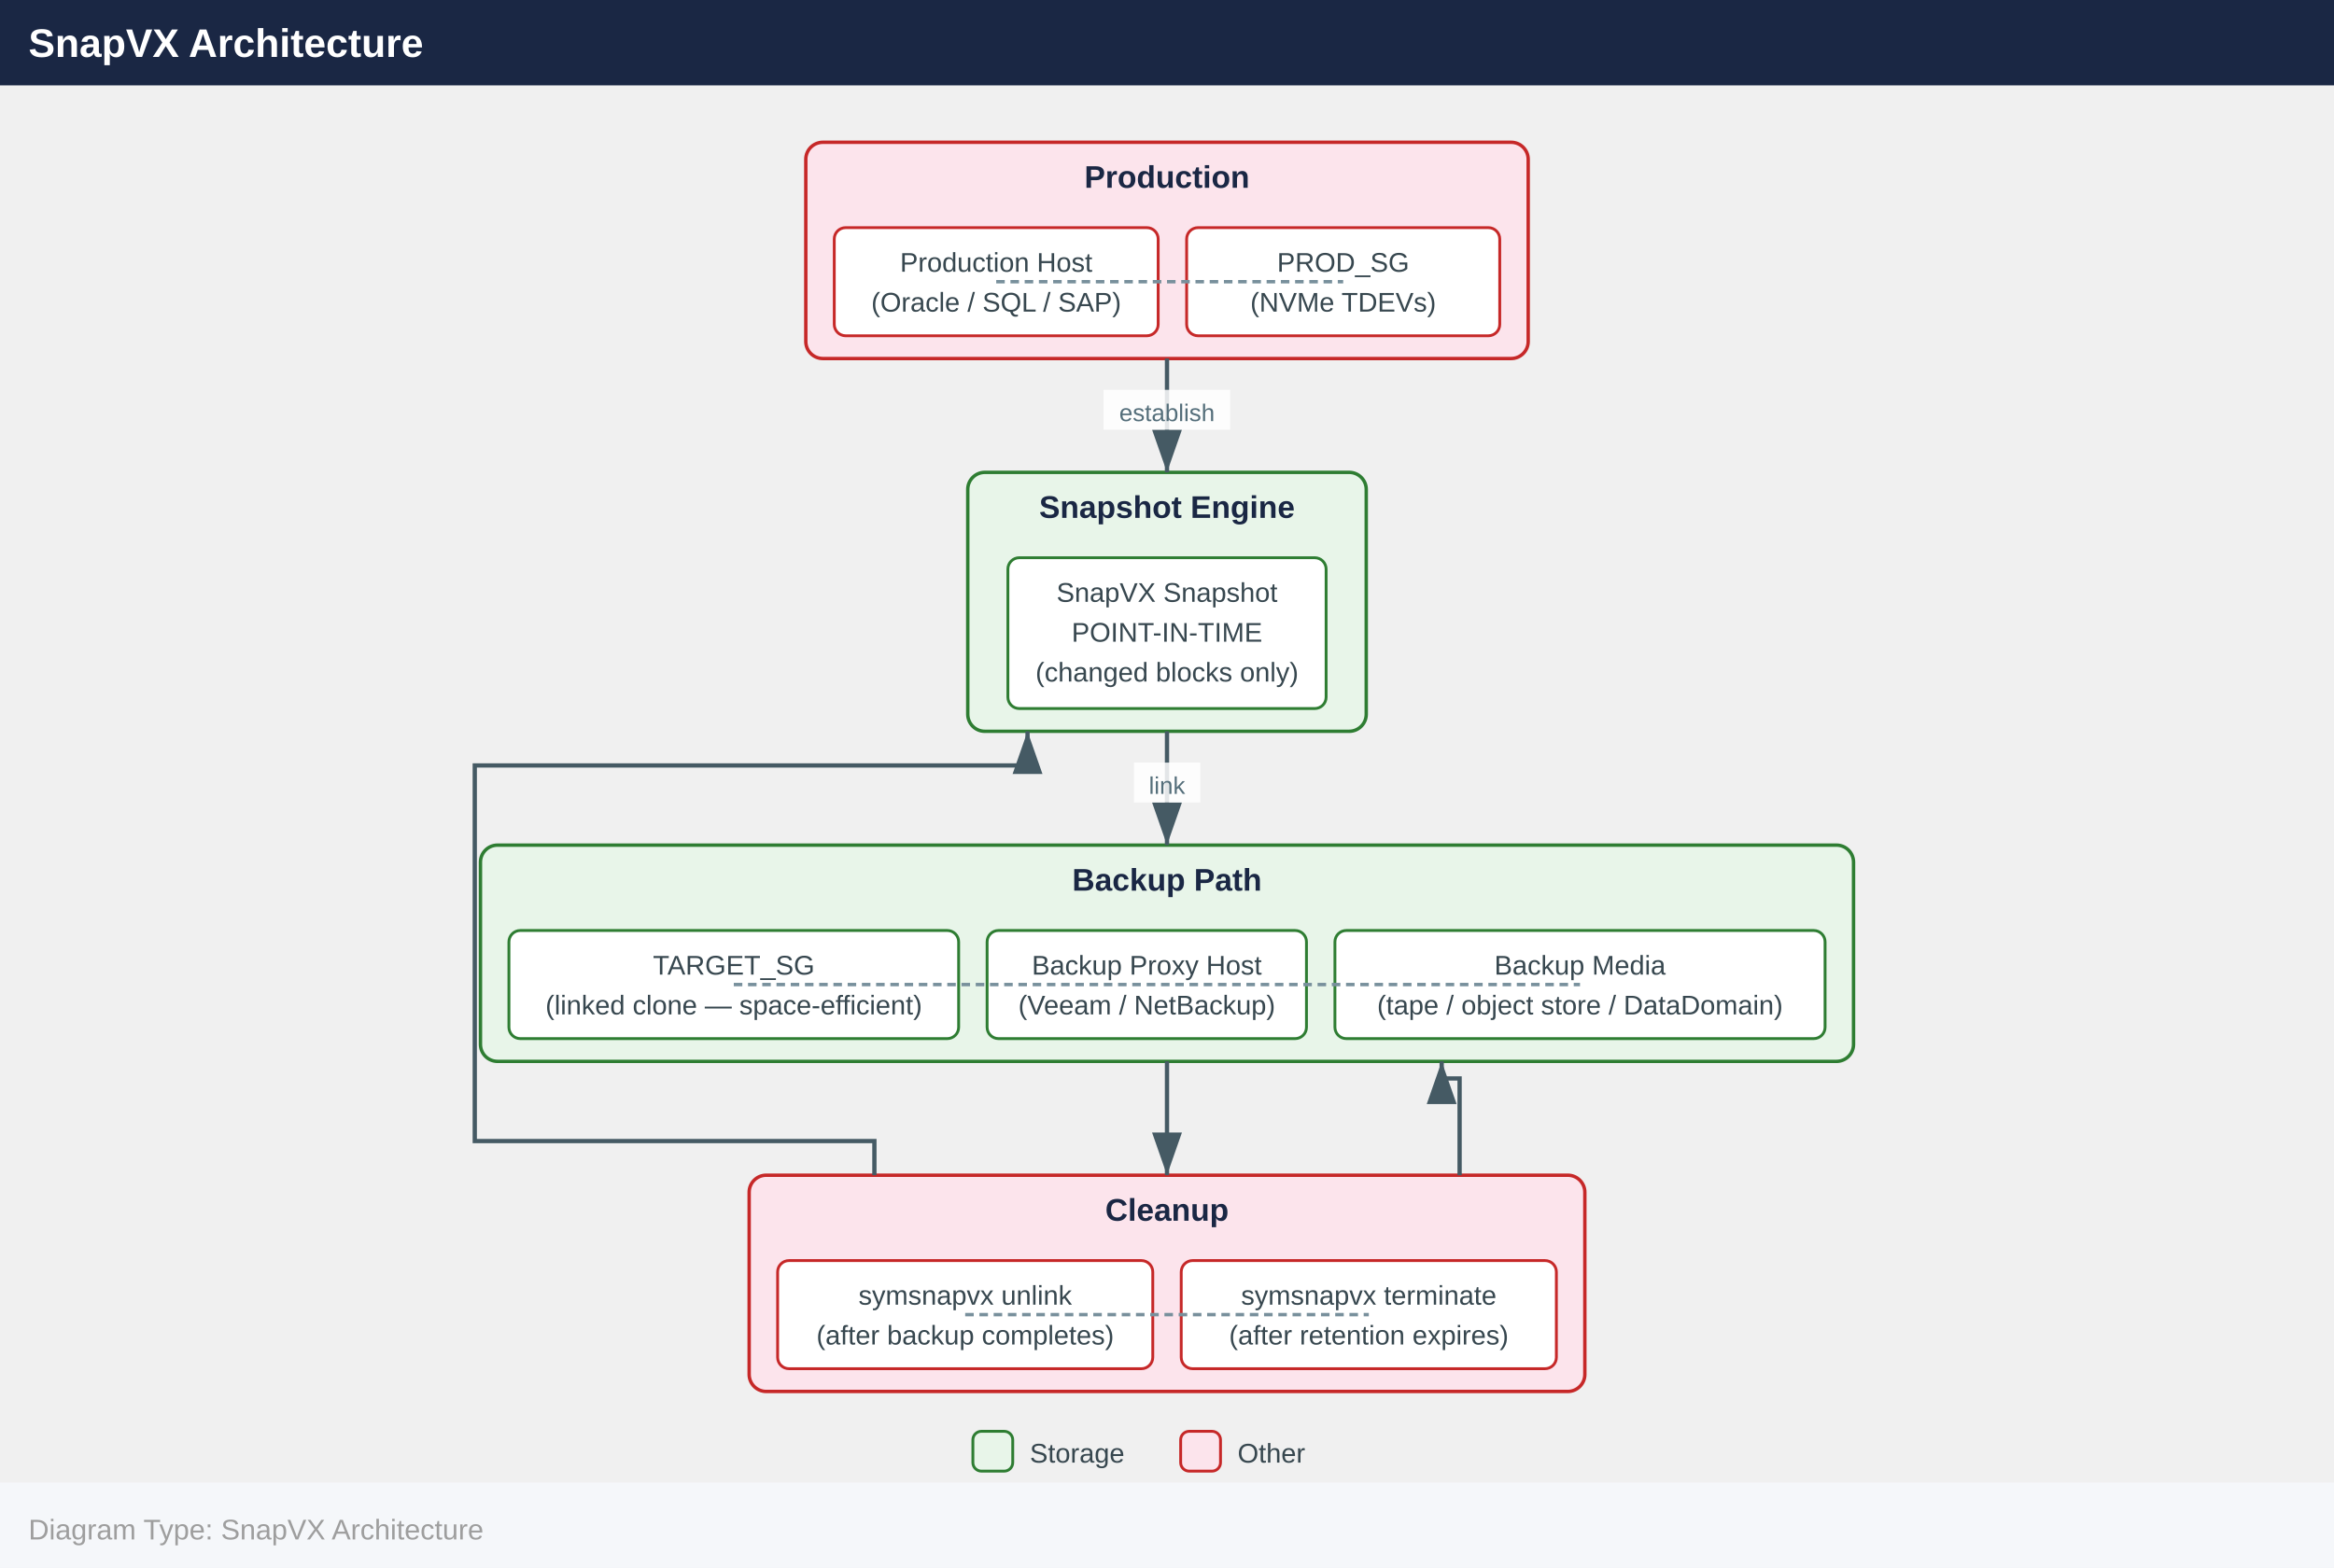
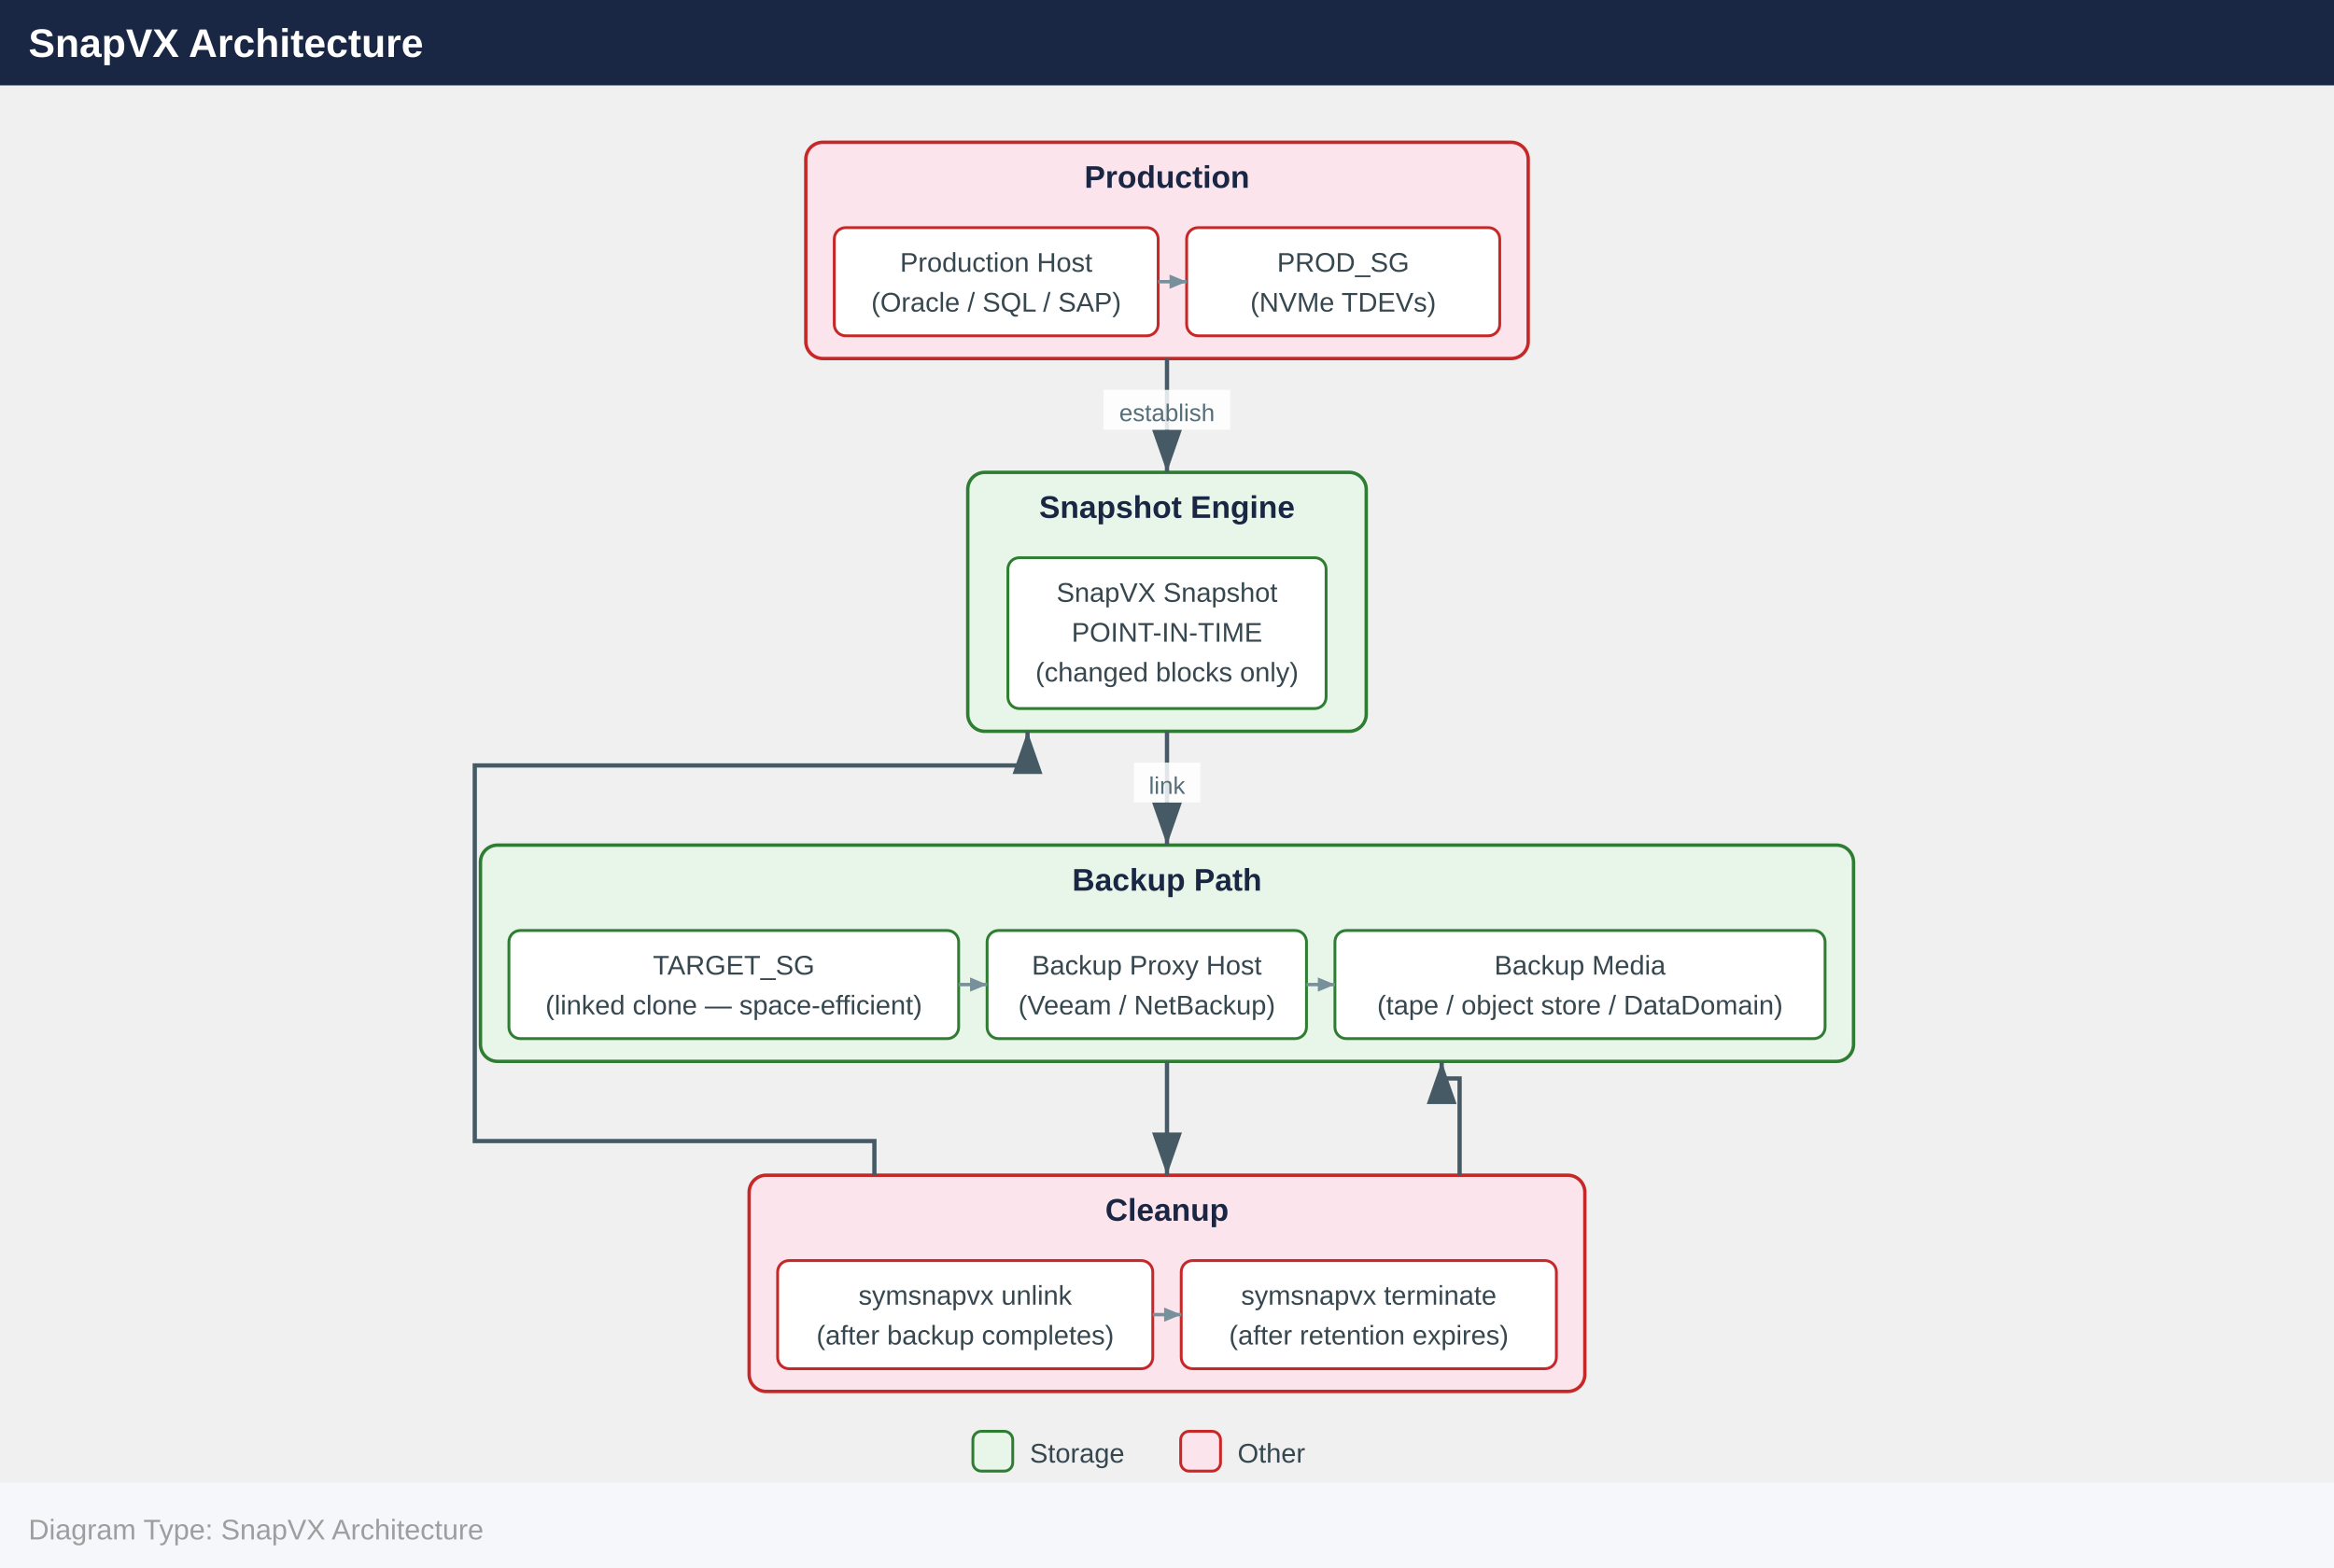
<svg xmlns="http://www.w3.org/2000/svg" width="820" height="551" viewBox="0 0 820 551">
  <defs>
+     <marker id="arrowsm" markerWidth="6" markerHeight="5" refX="6" refY="2.5" orient="auto" markerUnits="userSpaceOnUse">
+       <polygon points="0 0, 6 2.5, 0 5" fill="#78909c" />
+     </marker>
    <marker id="arrowhead" markerWidth="10" markerHeight="7" refX="10" refY="3.5" orient="auto">
      <polygon points="0 0, 10 3.5, 0 7" fill="#455a64" />
    </marker>
  </defs>
  <rect x="0" y="0" width="820" height="30" fill="#1a2744" />
  <text x="10" y="20" font-family="Arial,Helvetica,sans-serif" font-size="14" font-weight="bold" fill="#ffffff">SnapVX Architecture</text>
  <rect x="283.1" y="50.0" width="253.8" height="76.0" rx="6" fill="#fce4ec" stroke="#c62828" stroke-width="1.2" />
  <text x="410.0" y="66.0" text-anchor="middle" font-family="Arial,Helvetica,sans-serif" font-size="11" font-weight="700" fill="#1a2744">Production</text>
  <rect x="293.1" y="80.0" width="113.8" height="38.0" rx="4" fill="#ffffff" stroke="#c62828" stroke-width="1" />
  <text x="350.0" y="95.5" text-anchor="middle" font-family="Arial,Helvetica,sans-serif" font-size="9.5" fill="#37474f">Production Host</text>
  <text x="350.0" y="109.5" text-anchor="middle" font-family="Arial,Helvetica,sans-serif" font-size="9.5" fill="#37474f">(Oracle / SQL / SAP)</text>
  <rect x="416.9" y="80.0" width="110.0" height="38.0" rx="4" fill="#ffffff" stroke="#c62828" stroke-width="1" />
  <text x="471.9" y="95.5" text-anchor="middle" font-family="Arial,Helvetica,sans-serif" font-size="9.5" fill="#37474f">PROD_SG</text>
  <text x="471.9" y="109.5" text-anchor="middle" font-family="Arial,Helvetica,sans-serif" font-size="9.5" fill="#37474f">(NVMe TDEVs)</text>
  <rect x="340.0" y="166.0" width="140.0" height="91.0" rx="6" fill="#e8f5e9" stroke="#2e7d32" stroke-width="1.2" />
  <text x="410.0" y="182.0" text-anchor="middle" font-family="Arial,Helvetica,sans-serif" font-size="11" font-weight="700" fill="#1a2744">Snapshot Engine</text>
  <rect x="354.1" y="196.0" width="111.8" height="53.0" rx="4" fill="#ffffff" stroke="#2e7d32" stroke-width="1" />
  <text x="410.0" y="211.5" text-anchor="middle" font-family="Arial,Helvetica,sans-serif" font-size="9.5" fill="#37474f">SnapVX Snapshot</text>
  <text x="410.0" y="225.5" text-anchor="middle" font-family="Arial,Helvetica,sans-serif" font-size="9.5" fill="#37474f">POINT-IN-TIME</text>
  <text x="410.0" y="239.5" text-anchor="middle" font-family="Arial,Helvetica,sans-serif" font-size="9.5" fill="#37474f">(changed blocks only)</text>
  <rect x="168.8" y="297.0" width="482.4" height="76.0" rx="6" fill="#e8f5e9" stroke="#2e7d32" stroke-width="1.2" />
  <text x="410.0" y="313.0" text-anchor="middle" font-family="Arial,Helvetica,sans-serif" font-size="11" font-weight="700" fill="#1a2744">Backup Path</text>
  <rect x="178.8" y="327.0" width="158.0" height="38.0" rx="4" fill="#ffffff" stroke="#2e7d32" stroke-width="1" />
  <text x="257.8" y="342.5" text-anchor="middle" font-family="Arial,Helvetica,sans-serif" font-size="9.5" fill="#37474f">TARGET_SG</text>
  <text x="257.8" y="356.5" text-anchor="middle" font-family="Arial,Helvetica,sans-serif" font-size="9.5" fill="#37474f">(linked clone — space-efficient)</text>
  <rect x="346.8" y="327.0" width="112.2" height="38.0" rx="4" fill="#ffffff" stroke="#2e7d32" stroke-width="1" />
  <text x="402.9" y="342.5" text-anchor="middle" font-family="Arial,Helvetica,sans-serif" font-size="9.5" fill="#37474f">Backup Proxy Host</text>
  <text x="402.9" y="356.5" text-anchor="middle" font-family="Arial,Helvetica,sans-serif" font-size="9.5" fill="#37474f">(Veeam / NetBackup)</text>
  <rect x="469.0" y="327.0" width="172.2" height="38.0" rx="4" fill="#ffffff" stroke="#2e7d32" stroke-width="1" />
  <text x="555.1" y="342.5" text-anchor="middle" font-family="Arial,Helvetica,sans-serif" font-size="9.5" fill="#37474f">Backup Media</text>
  <text x="555.1" y="356.5" text-anchor="middle" font-family="Arial,Helvetica,sans-serif" font-size="9.5" fill="#37474f">(tape / object store / DataDomain)</text>
  <rect x="263.2" y="413.0" width="293.6" height="76.0" rx="6" fill="#fce4ec" stroke="#c62828" stroke-width="1.2" />
  <text x="410.0" y="429.0" text-anchor="middle" font-family="Arial,Helvetica,sans-serif" font-size="11" font-weight="700" fill="#1a2744">Cleanup</text>
  <rect x="273.2" y="443.0" width="131.8" height="38.0" rx="4" fill="#ffffff" stroke="#c62828" stroke-width="1" />
  <text x="339.1" y="458.5" text-anchor="middle" font-family="Arial,Helvetica,sans-serif" font-size="9.5" fill="#37474f">symsnapvx unlink</text>
  <text x="339.1" y="472.5" text-anchor="middle" font-family="Arial,Helvetica,sans-serif" font-size="9.5" fill="#37474f">(after backup completes)</text>
  <rect x="415.0" y="443.0" width="131.8" height="38.0" rx="4" fill="#ffffff" stroke="#c62828" stroke-width="1" />
  <text x="480.9" y="458.5" text-anchor="middle" font-family="Arial,Helvetica,sans-serif" font-size="9.5" fill="#37474f">symsnapvx terminate</text>
  <text x="480.9" y="472.5" text-anchor="middle" font-family="Arial,Helvetica,sans-serif" font-size="9.5" fill="#37474f">(after retention expires)</text>
  <line x1="410.0" y1="126.0" x2="410.0" y2="166.0" stroke="#455a64" stroke-width="1.5" marker-end="url(#arrowhead)" />
  <rect x="387.7" y="137.0" width="44.5" height="14" fill="#ffffff" opacity="0.85" />
  <text x="410.0" y="148.0" text-anchor="middle" font-family="Arial,Helvetica,sans-serif" font-size="8.5" fill="#546e7a">establish</text>
  <line x1="410.0" y1="257.0" x2="410.0" y2="297.0" stroke="#455a64" stroke-width="1.5" marker-end="url(#arrowhead)" />
  <rect x="398.4" y="268.0" width="23.3" height="14" fill="#ffffff" opacity="0.85" />
  <text x="410.0" y="279.0" text-anchor="middle" font-family="Arial,Helvetica,sans-serif" font-size="8.5" fill="#546e7a">link</text>
  <line x1="410.0" y1="373.0" x2="410.0" y2="413.0" stroke="#455a64" stroke-width="1.5" marker-end="url(#arrowhead)" />
  <polyline points="307.2,413.0 307.2,401.0 166.8,401.0 166.8,269.0 361.0,269.0 361.0,257.0" fill="none" stroke="#455a64" stroke-width="1.5" marker-end="url(#arrowhead)" />
  <polyline points="512.8,413.0 512.8,379.0 506.5,379.0 506.5,373.0" fill="none" stroke="#455a64" stroke-width="1.5" marker-end="url(#arrowhead)" />
-   <line x1="350.0" y1="99.0" x2="471.9" y2="99.0" stroke="#78909c" stroke-width="1.2" stroke-dasharray="3,2" />
-   <line x1="257.8" y1="346.0" x2="402.9" y2="346.0" stroke="#78909c" stroke-width="1.2" stroke-dasharray="3,2" />
-   <line x1="402.9" y1="346.0" x2="555.1" y2="346.0" stroke="#78909c" stroke-width="1.2" stroke-dasharray="3,2" />
-   <line x1="339.1" y1="462.0" x2="480.9" y2="462.0" stroke="#78909c" stroke-width="1.2" stroke-dasharray="3,2" />
+   <line x1="406.9" y1="99.0" x2="416.9" y2="99.0" stroke="#78909c" stroke-width="1.2" marker-end="url(#arrowsm)" />
+   <line x1="336.8" y1="346.0" x2="346.8" y2="346.0" stroke="#78909c" stroke-width="1.2" marker-end="url(#arrowsm)" />
+   <line x1="459.0" y1="346.0" x2="469.0" y2="346.0" stroke="#78909c" stroke-width="1.2" marker-end="url(#arrowsm)" />
+   <line x1="405.0" y1="462.0" x2="415.0" y2="462.0" stroke="#78909c" stroke-width="1.2" marker-end="url(#arrowsm)" />
  <rect x="341.8" y="503.0" width="14" height="14" rx="3" fill="#e8f5e9" stroke="#2e7d32" stroke-width="1" />
  <text x="361.8" y="514.0" font-family="Arial,Helvetica,sans-serif" font-size="9.5" fill="#37474f">Storage</text>
  <rect x="414.8" y="503.0" width="14" height="14" rx="3" fill="#fce4ec" stroke="#c62828" stroke-width="1" />
  <text x="434.8" y="514.0" font-family="Arial,Helvetica,sans-serif" font-size="9.5" fill="#37474f">Other</text>
  <rect x="0" y="521.0" width="820" height="30" fill="#f5f7fa" />
  <text x="10" y="541.0" font-family="Arial,Helvetica,sans-serif" font-size="10" fill="#9e9e9e">Diagram Type: SnapVX Architecture</text>
</svg>
